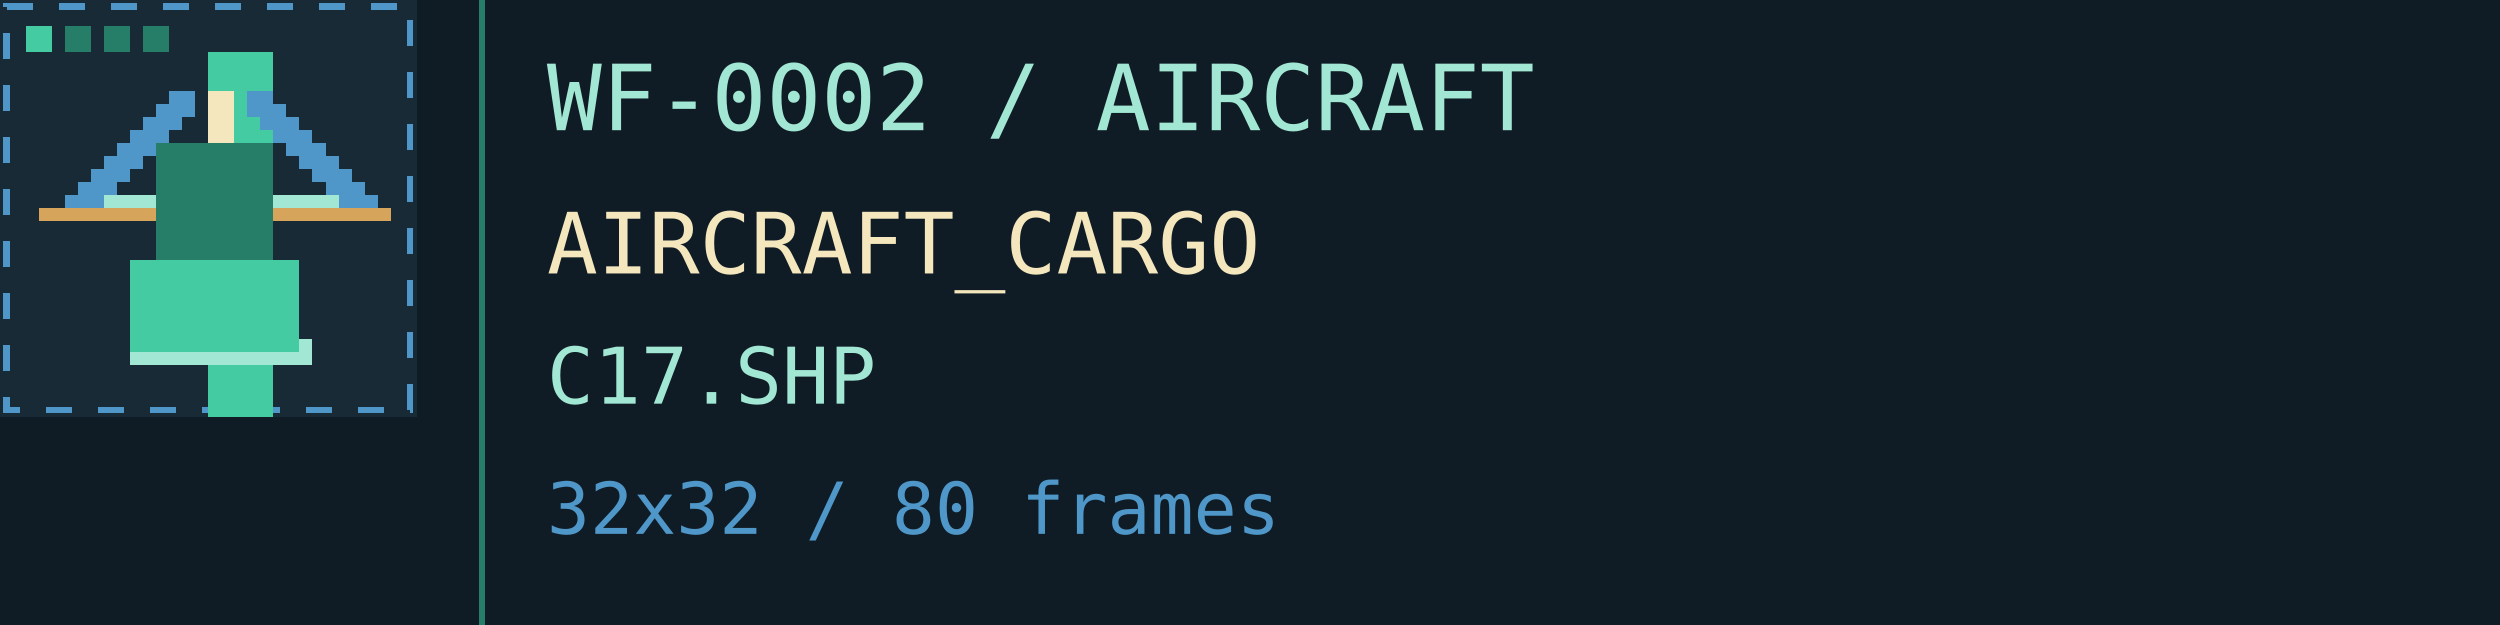
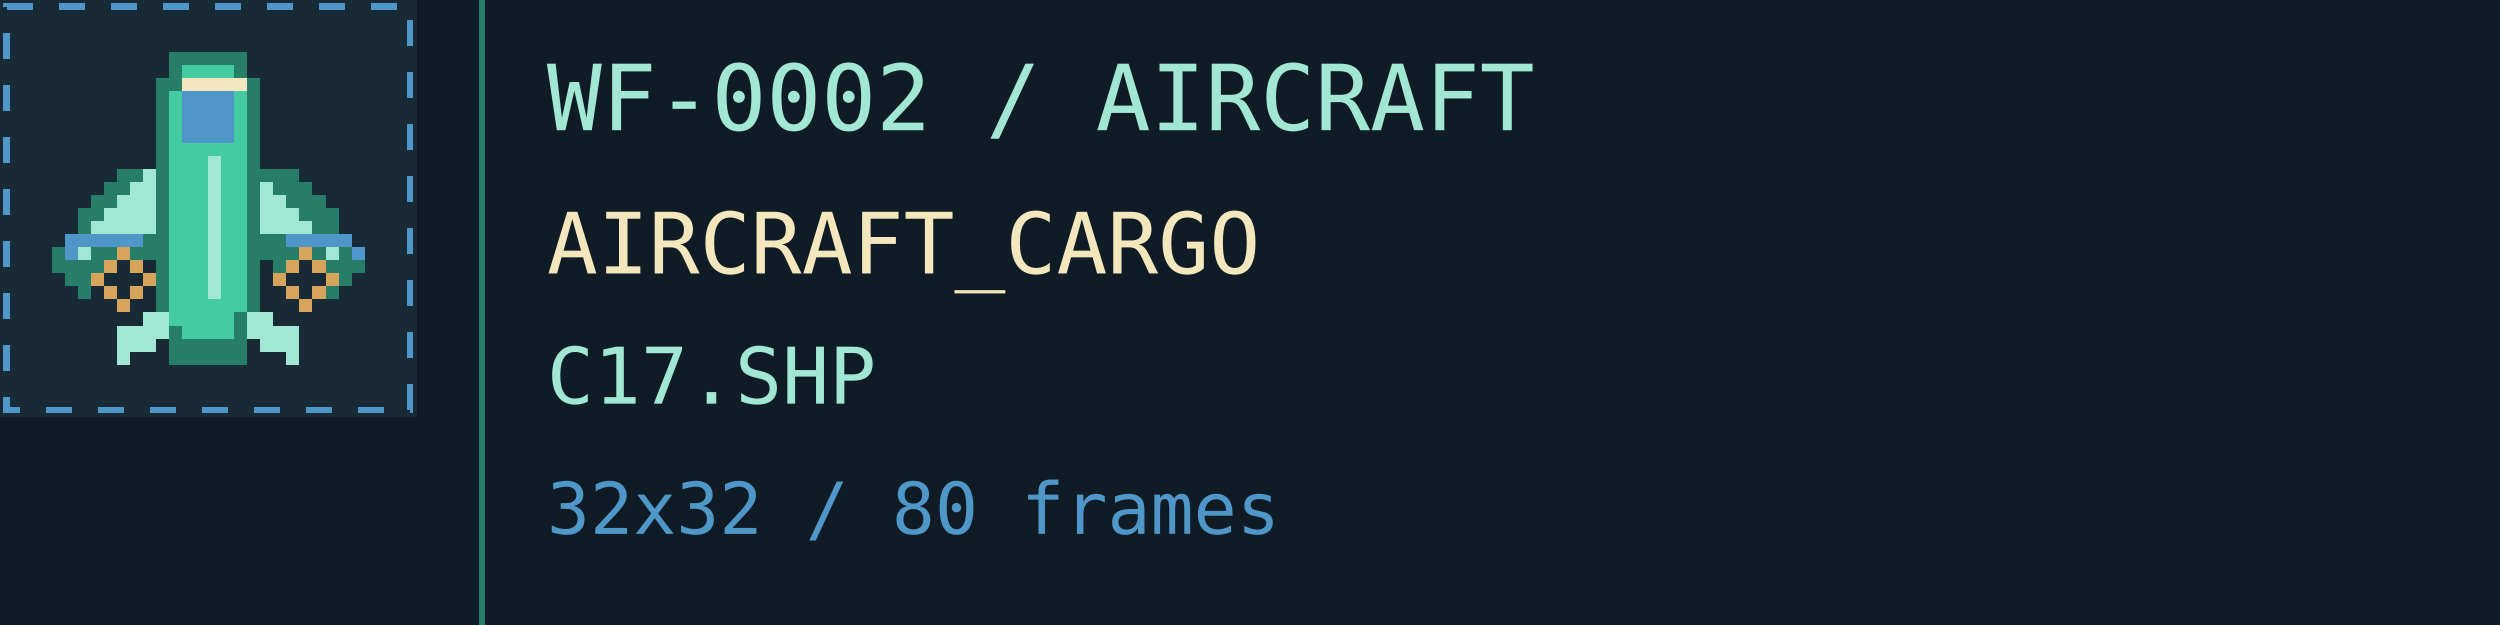
<svg xmlns="http://www.w3.org/2000/svg" viewBox="0 0 192 48" width="576" height="144" shape-rendering="crispEdges" role="img" aria-label="WF-0002 aircraft AIRCRAFT_CARGO original wireframe">
  <rect width="192" height="48" fill="#101c25" />
  <rect width="32" height="32" fill="#172a36" />
  <rect x="0.5" y="0.5" width="31" height="31" fill="none" stroke="#4e97c8" stroke-dasharray="2 2" stroke-width="0.5" />
-   <rect x="2" y="2" width="2" height="1" fill="#45cba2" />
-   <rect x="5" y="2" width="2" height="1" fill="#277e68" />
-   <rect x="8" y="2" width="2" height="1" fill="#277e68" />
-   <rect x="11" y="2" width="2" height="1" fill="#277e68" />
-   <rect x="2" y="3" width="2" height="1" fill="#45cba2" />
-   <rect x="5" y="3" width="2" height="1" fill="#277e68" />
-   <rect x="8" y="3" width="2" height="1" fill="#277e68" />
-   <rect x="11" y="3" width="2" height="1" fill="#277e68" />
-   <rect x="16" y="4" width="5" height="1" fill="#45cba2" />
-   <rect x="16" y="5" width="5" height="1" fill="#45cba2" />
-   <rect x="16" y="6" width="5" height="1" fill="#45cba2" />
-   <rect x="13" y="7" width="2" height="1" fill="#4e97c8" />
-   <rect x="16" y="7" width="2" height="1" fill="#f4e6bd" />
+   <rect x="13" y="4" width="6" height="1" fill="#277e68" />
+   <rect x="13" y="5" width="1" height="1" fill="#277e68" />
+   <rect x="14" y="5" width="4" height="1" fill="#45cba2" />
+   <rect x="18" y="5" width="1" height="1" fill="#277e68" />
+   <rect x="12" y="6" width="2" height="1" fill="#277e68" />
+   <rect x="14" y="6" width="5" height="1" fill="#f4e6bd" />
+   <rect x="19" y="6" width="1" height="1" fill="#277e68" />
+   <rect x="12" y="7" width="1" height="1" fill="#277e68" />
+   <rect x="13" y="7" width="1" height="1" fill="#45cba2" />
+   <rect x="14" y="7" width="4" height="1" fill="#4e97c8" />
  <rect x="18" y="7" width="1" height="1" fill="#45cba2" />
-   <rect x="19" y="7" width="2" height="1" fill="#4e97c8" />
-   <rect x="12" y="8" width="3" height="1" fill="#4e97c8" />
-   <rect x="16" y="8" width="2" height="1" fill="#f4e6bd" />
+   <rect x="19" y="7" width="1" height="1" fill="#277e68" />
+   <rect x="12" y="8" width="1" height="1" fill="#277e68" />
+   <rect x="13" y="8" width="1" height="1" fill="#45cba2" />
+   <rect x="14" y="8" width="4" height="1" fill="#4e97c8" />
  <rect x="18" y="8" width="1" height="1" fill="#45cba2" />
-   <rect x="19" y="8" width="3" height="1" fill="#4e97c8" />
-   <rect x="11" y="9" width="3" height="1" fill="#4e97c8" />
-   <rect x="16" y="9" width="2" height="1" fill="#f4e6bd" />
-   <rect x="18" y="9" width="2" height="1" fill="#45cba2" />
-   <rect x="20" y="9" width="3" height="1" fill="#4e97c8" />
-   <rect x="10" y="10" width="3" height="1" fill="#4e97c8" />
-   <rect x="16" y="10" width="2" height="1" fill="#f4e6bd" />
-   <rect x="18" y="10" width="3" height="1" fill="#45cba2" />
-   <rect x="21" y="10" width="3" height="1" fill="#4e97c8" />
-   <rect x="9" y="11" width="3" height="1" fill="#4e97c8" />
-   <rect x="12" y="11" width="9" height="1" fill="#277e68" />
-   <rect x="22" y="11" width="3" height="1" fill="#4e97c8" />
-   <rect x="8" y="12" width="3" height="1" fill="#4e97c8" />
-   <rect x="12" y="12" width="9" height="1" fill="#277e68" />
-   <rect x="23" y="12" width="3" height="1" fill="#4e97c8" />
-   <rect x="7" y="13" width="3" height="1" fill="#4e97c8" />
-   <rect x="12" y="13" width="9" height="1" fill="#277e68" />
-   <rect x="24" y="13" width="3" height="1" fill="#4e97c8" />
-   <rect x="6" y="14" width="3" height="1" fill="#4e97c8" />
-   <rect x="12" y="14" width="9" height="1" fill="#277e68" />
-   <rect x="25" y="14" width="3" height="1" fill="#4e97c8" />
-   <rect x="5" y="15" width="3" height="1" fill="#4e97c8" />
-   <rect x="8" y="15" width="4" height="1" fill="#a1e7d3" />
-   <rect x="12" y="15" width="9" height="1" fill="#277e68" />
-   <rect x="21" y="15" width="5" height="1" fill="#a1e7d3" />
-   <rect x="26" y="15" width="3" height="1" fill="#4e97c8" />
-   <rect x="3" y="16" width="9" height="1" fill="#d7a45b" />
-   <rect x="12" y="16" width="9" height="1" fill="#277e68" />
-   <rect x="21" y="16" width="9" height="1" fill="#d7a45b" />
-   <rect x="12" y="17" width="9" height="1" fill="#277e68" />
-   <rect x="12" y="18" width="9" height="1" fill="#277e68" />
-   <rect x="12" y="19" width="9" height="1" fill="#277e68" />
-   <rect x="10" y="20" width="13" height="1" fill="#45cba2" />
-   <rect x="10" y="21" width="13" height="1" fill="#45cba2" />
-   <rect x="10" y="22" width="13" height="1" fill="#45cba2" />
-   <rect x="10" y="23" width="13" height="1" fill="#45cba2" />
-   <rect x="10" y="24" width="13" height="1" fill="#45cba2" />
-   <rect x="10" y="25" width="13" height="1" fill="#45cba2" />
-   <rect x="10" y="26" width="13" height="1" fill="#45cba2" />
-   <rect x="23" y="26" width="1" height="1" fill="#a1e7d3" />
-   <rect x="10" y="27" width="14" height="1" fill="#a1e7d3" />
-   <rect x="16" y="28" width="5" height="1" fill="#45cba2" />
-   <rect x="16" y="29" width="5" height="1" fill="#45cba2" />
-   <rect x="16" y="30" width="5" height="1" fill="#45cba2" />
-   <rect x="16" y="31" width="5" height="1" fill="#45cba2" />
+   <rect x="19" y="8" width="1" height="1" fill="#277e68" />
+   <rect x="12" y="9" width="1" height="1" fill="#277e68" />
+   <rect x="13" y="9" width="1" height="1" fill="#45cba2" />
+   <rect x="14" y="9" width="4" height="1" fill="#4e97c8" />
+   <rect x="18" y="9" width="1" height="1" fill="#45cba2" />
+   <rect x="19" y="9" width="1" height="1" fill="#277e68" />
+   <rect x="12" y="10" width="1" height="1" fill="#277e68" />
+   <rect x="13" y="10" width="1" height="1" fill="#45cba2" />
+   <rect x="14" y="10" width="4" height="1" fill="#4e97c8" />
+   <rect x="18" y="10" width="1" height="1" fill="#45cba2" />
+   <rect x="19" y="10" width="1" height="1" fill="#277e68" />
+   <rect x="12" y="11" width="1" height="1" fill="#277e68" />
+   <rect x="13" y="11" width="6" height="1" fill="#45cba2" />
+   <rect x="19" y="11" width="1" height="1" fill="#277e68" />
+   <rect x="12" y="12" width="1" height="1" fill="#277e68" />
+   <rect x="13" y="12" width="3" height="1" fill="#45cba2" />
+   <rect x="16" y="12" width="1" height="1" fill="#a1e7d3" />
+   <rect x="17" y="12" width="2" height="1" fill="#45cba2" />
+   <rect x="19" y="12" width="1" height="1" fill="#277e68" />
+   <rect x="9" y="13" width="2" height="1" fill="#277e68" />
+   <rect x="11" y="13" width="1" height="1" fill="#a1e7d3" />
+   <rect x="12" y="13" width="1" height="1" fill="#277e68" />
+   <rect x="13" y="13" width="3" height="1" fill="#45cba2" />
+   <rect x="16" y="13" width="1" height="1" fill="#a1e7d3" />
+   <rect x="17" y="13" width="2" height="1" fill="#45cba2" />
+   <rect x="19" y="13" width="4" height="1" fill="#277e68" />
+   <rect x="8" y="14" width="2" height="1" fill="#277e68" />
+   <rect x="10" y="14" width="2" height="1" fill="#a1e7d3" />
+   <rect x="12" y="14" width="1" height="1" fill="#277e68" />
+   <rect x="13" y="14" width="3" height="1" fill="#45cba2" />
+   <rect x="16" y="14" width="1" height="1" fill="#a1e7d3" />
+   <rect x="17" y="14" width="2" height="1" fill="#45cba2" />
+   <rect x="19" y="14" width="1" height="1" fill="#277e68" />
+   <rect x="20" y="14" width="1" height="1" fill="#a1e7d3" />
+   <rect x="21" y="14" width="3" height="1" fill="#277e68" />
+   <rect x="7" y="15" width="2" height="1" fill="#277e68" />
+   <rect x="9" y="15" width="3" height="1" fill="#a1e7d3" />
+   <rect x="12" y="15" width="1" height="1" fill="#277e68" />
+   <rect x="13" y="15" width="3" height="1" fill="#45cba2" />
+   <rect x="16" y="15" width="1" height="1" fill="#a1e7d3" />
+   <rect x="17" y="15" width="2" height="1" fill="#45cba2" />
+   <rect x="19" y="15" width="1" height="1" fill="#277e68" />
+   <rect x="20" y="15" width="2" height="1" fill="#a1e7d3" />
+   <rect x="22" y="15" width="3" height="1" fill="#277e68" />
+   <rect x="6" y="16" width="2" height="1" fill="#277e68" />
+   <rect x="8" y="16" width="4" height="1" fill="#a1e7d3" />
+   <rect x="12" y="16" width="1" height="1" fill="#277e68" />
+   <rect x="13" y="16" width="3" height="1" fill="#45cba2" />
+   <rect x="16" y="16" width="1" height="1" fill="#a1e7d3" />
+   <rect x="17" y="16" width="2" height="1" fill="#45cba2" />
+   <rect x="19" y="16" width="1" height="1" fill="#277e68" />
+   <rect x="20" y="16" width="3" height="1" fill="#a1e7d3" />
+   <rect x="23" y="16" width="3" height="1" fill="#277e68" />
+   <rect x="6" y="17" width="1" height="1" fill="#277e68" />
+   <rect x="7" y="17" width="5" height="1" fill="#a1e7d3" />
+   <rect x="12" y="17" width="1" height="1" fill="#277e68" />
+   <rect x="13" y="17" width="3" height="1" fill="#45cba2" />
+   <rect x="16" y="17" width="1" height="1" fill="#a1e7d3" />
+   <rect x="17" y="17" width="2" height="1" fill="#45cba2" />
+   <rect x="19" y="17" width="1" height="1" fill="#277e68" />
+   <rect x="20" y="17" width="4" height="1" fill="#a1e7d3" />
+   <rect x="24" y="17" width="2" height="1" fill="#277e68" />
+   <rect x="5" y="18" width="6" height="1" fill="#4e97c8" />
+   <rect x="11" y="18" width="2" height="1" fill="#277e68" />
+   <rect x="13" y="18" width="3" height="1" fill="#45cba2" />
+   <rect x="16" y="18" width="1" height="1" fill="#a1e7d3" />
+   <rect x="17" y="18" width="2" height="1" fill="#45cba2" />
+   <rect x="19" y="18" width="3" height="1" fill="#277e68" />
+   <rect x="22" y="18" width="5" height="1" fill="#4e97c8" />
+   <rect x="4" y="19" width="1" height="1" fill="#277e68" />
+   <rect x="5" y="19" width="1" height="1" fill="#4e97c8" />
+   <rect x="6" y="19" width="1" height="1" fill="#a1e7d3" />
+   <rect x="7" y="19" width="2" height="1" fill="#277e68" />
+   <rect x="9" y="19" width="1" height="1" fill="#d7a45b" />
+   <rect x="10" y="19" width="3" height="1" fill="#277e68" />
+   <rect x="13" y="19" width="3" height="1" fill="#45cba2" />
+   <rect x="16" y="19" width="1" height="1" fill="#a1e7d3" />
+   <rect x="17" y="19" width="2" height="1" fill="#45cba2" />
+   <rect x="19" y="19" width="4" height="1" fill="#277e68" />
+   <rect x="23" y="19" width="1" height="1" fill="#d7a45b" />
+   <rect x="24" y="19" width="1" height="1" fill="#277e68" />
+   <rect x="25" y="19" width="1" height="1" fill="#a1e7d3" />
+   <rect x="26" y="19" width="1" height="1" fill="#277e68" />
+   <rect x="27" y="19" width="1" height="1" fill="#4e97c8" />
+   <rect x="4" y="20" width="4" height="1" fill="#277e68" />
+   <rect x="8" y="20" width="1" height="1" fill="#d7a45b" />
+   <rect x="9" y="20" width="1" height="1" fill="#172a36" />
+   <rect x="10" y="20" width="1" height="1" fill="#d7a45b" />
+   <rect x="12" y="20" width="1" height="1" fill="#277e68" />
+   <rect x="13" y="20" width="3" height="1" fill="#45cba2" />
+   <rect x="16" y="20" width="1" height="1" fill="#a1e7d3" />
+   <rect x="17" y="20" width="2" height="1" fill="#45cba2" />
+   <rect x="19" y="20" width="1" height="1" fill="#277e68" />
+   <rect x="21" y="20" width="1" height="1" fill="#277e68" />
+   <rect x="22" y="20" width="1" height="1" fill="#d7a45b" />
+   <rect x="23" y="20" width="1" height="1" fill="#172a36" />
+   <rect x="24" y="20" width="1" height="1" fill="#d7a45b" />
+   <rect x="25" y="20" width="3" height="1" fill="#277e68" />
+   <rect x="5" y="21" width="2" height="1" fill="#277e68" />
+   <rect x="7" y="21" width="1" height="1" fill="#d7a45b" />
+   <rect x="8" y="21" width="3" height="1" fill="#172a36" />
+   <rect x="11" y="21" width="1" height="1" fill="#d7a45b" />
+   <rect x="12" y="21" width="1" height="1" fill="#277e68" />
+   <rect x="13" y="21" width="3" height="1" fill="#45cba2" />
+   <rect x="16" y="21" width="1" height="1" fill="#a1e7d3" />
+   <rect x="17" y="21" width="2" height="1" fill="#45cba2" />
+   <rect x="19" y="21" width="1" height="1" fill="#277e68" />
+   <rect x="21" y="21" width="1" height="1" fill="#d7a45b" />
+   <rect x="22" y="21" width="3" height="1" fill="#172a36" />
+   <rect x="25" y="21" width="1" height="1" fill="#d7a45b" />
+   <rect x="26" y="21" width="1" height="1" fill="#277e68" />
+   <rect x="6" y="22" width="1" height="1" fill="#277e68" />
+   <rect x="8" y="22" width="1" height="1" fill="#d7a45b" />
+   <rect x="9" y="22" width="1" height="1" fill="#172a36" />
+   <rect x="10" y="22" width="1" height="1" fill="#d7a45b" />
+   <rect x="12" y="22" width="1" height="1" fill="#277e68" />
+   <rect x="13" y="22" width="3" height="1" fill="#45cba2" />
+   <rect x="16" y="22" width="1" height="1" fill="#a1e7d3" />
+   <rect x="17" y="22" width="2" height="1" fill="#45cba2" />
+   <rect x="19" y="22" width="1" height="1" fill="#277e68" />
+   <rect x="22" y="22" width="1" height="1" fill="#d7a45b" />
+   <rect x="23" y="22" width="1" height="1" fill="#172a36" />
+   <rect x="24" y="22" width="1" height="1" fill="#d7a45b" />
+   <rect x="25" y="22" width="1" height="1" fill="#277e68" />
+   <rect x="9" y="23" width="1" height="1" fill="#d7a45b" />
+   <rect x="12" y="23" width="1" height="1" fill="#277e68" />
+   <rect x="13" y="23" width="6" height="1" fill="#45cba2" />
+   <rect x="19" y="23" width="1" height="1" fill="#277e68" />
+   <rect x="23" y="23" width="1" height="1" fill="#d7a45b" />
+   <rect x="11" y="24" width="2" height="1" fill="#a1e7d3" />
+   <rect x="13" y="24" width="5" height="1" fill="#45cba2" />
+   <rect x="18" y="24" width="1" height="1" fill="#277e68" />
+   <rect x="19" y="24" width="2" height="1" fill="#a1e7d3" />
+   <rect x="9" y="25" width="4" height="1" fill="#a1e7d3" />
+   <rect x="13" y="25" width="1" height="1" fill="#277e68" />
+   <rect x="14" y="25" width="4" height="1" fill="#45cba2" />
+   <rect x="18" y="25" width="1" height="1" fill="#277e68" />
+   <rect x="19" y="25" width="4" height="1" fill="#a1e7d3" />
+   <rect x="9" y="26" width="3" height="1" fill="#a1e7d3" />
+   <rect x="13" y="26" width="6" height="1" fill="#277e68" />
+   <rect x="20" y="26" width="3" height="1" fill="#a1e7d3" />
+   <rect x="9" y="27" width="1" height="1" fill="#a1e7d3" />
+   <rect x="13" y="27" width="6" height="1" fill="#277e68" />
+   <rect x="22" y="27" width="1" height="1" fill="#a1e7d3" />
  <line x1="37" y1="0" x2="37" y2="48" stroke="#277e68" stroke-width="0.5" />
  <g font-family="monospace" fill="#a1e7d3">
    <text x="42" y="10" font-size="7">WF-0002 / AIRCRAFT</text>
    <text x="42" y="21" font-size="6.5" fill="#f4e6bd">AIRCRAFT_CARGO</text>
    <text x="42" y="31" font-size="6">C17.SHP</text>
    <text x="42" y="41" font-size="5.5" fill="#4e97c8">32x32 / 80 frames</text>
  </g>
</svg>
